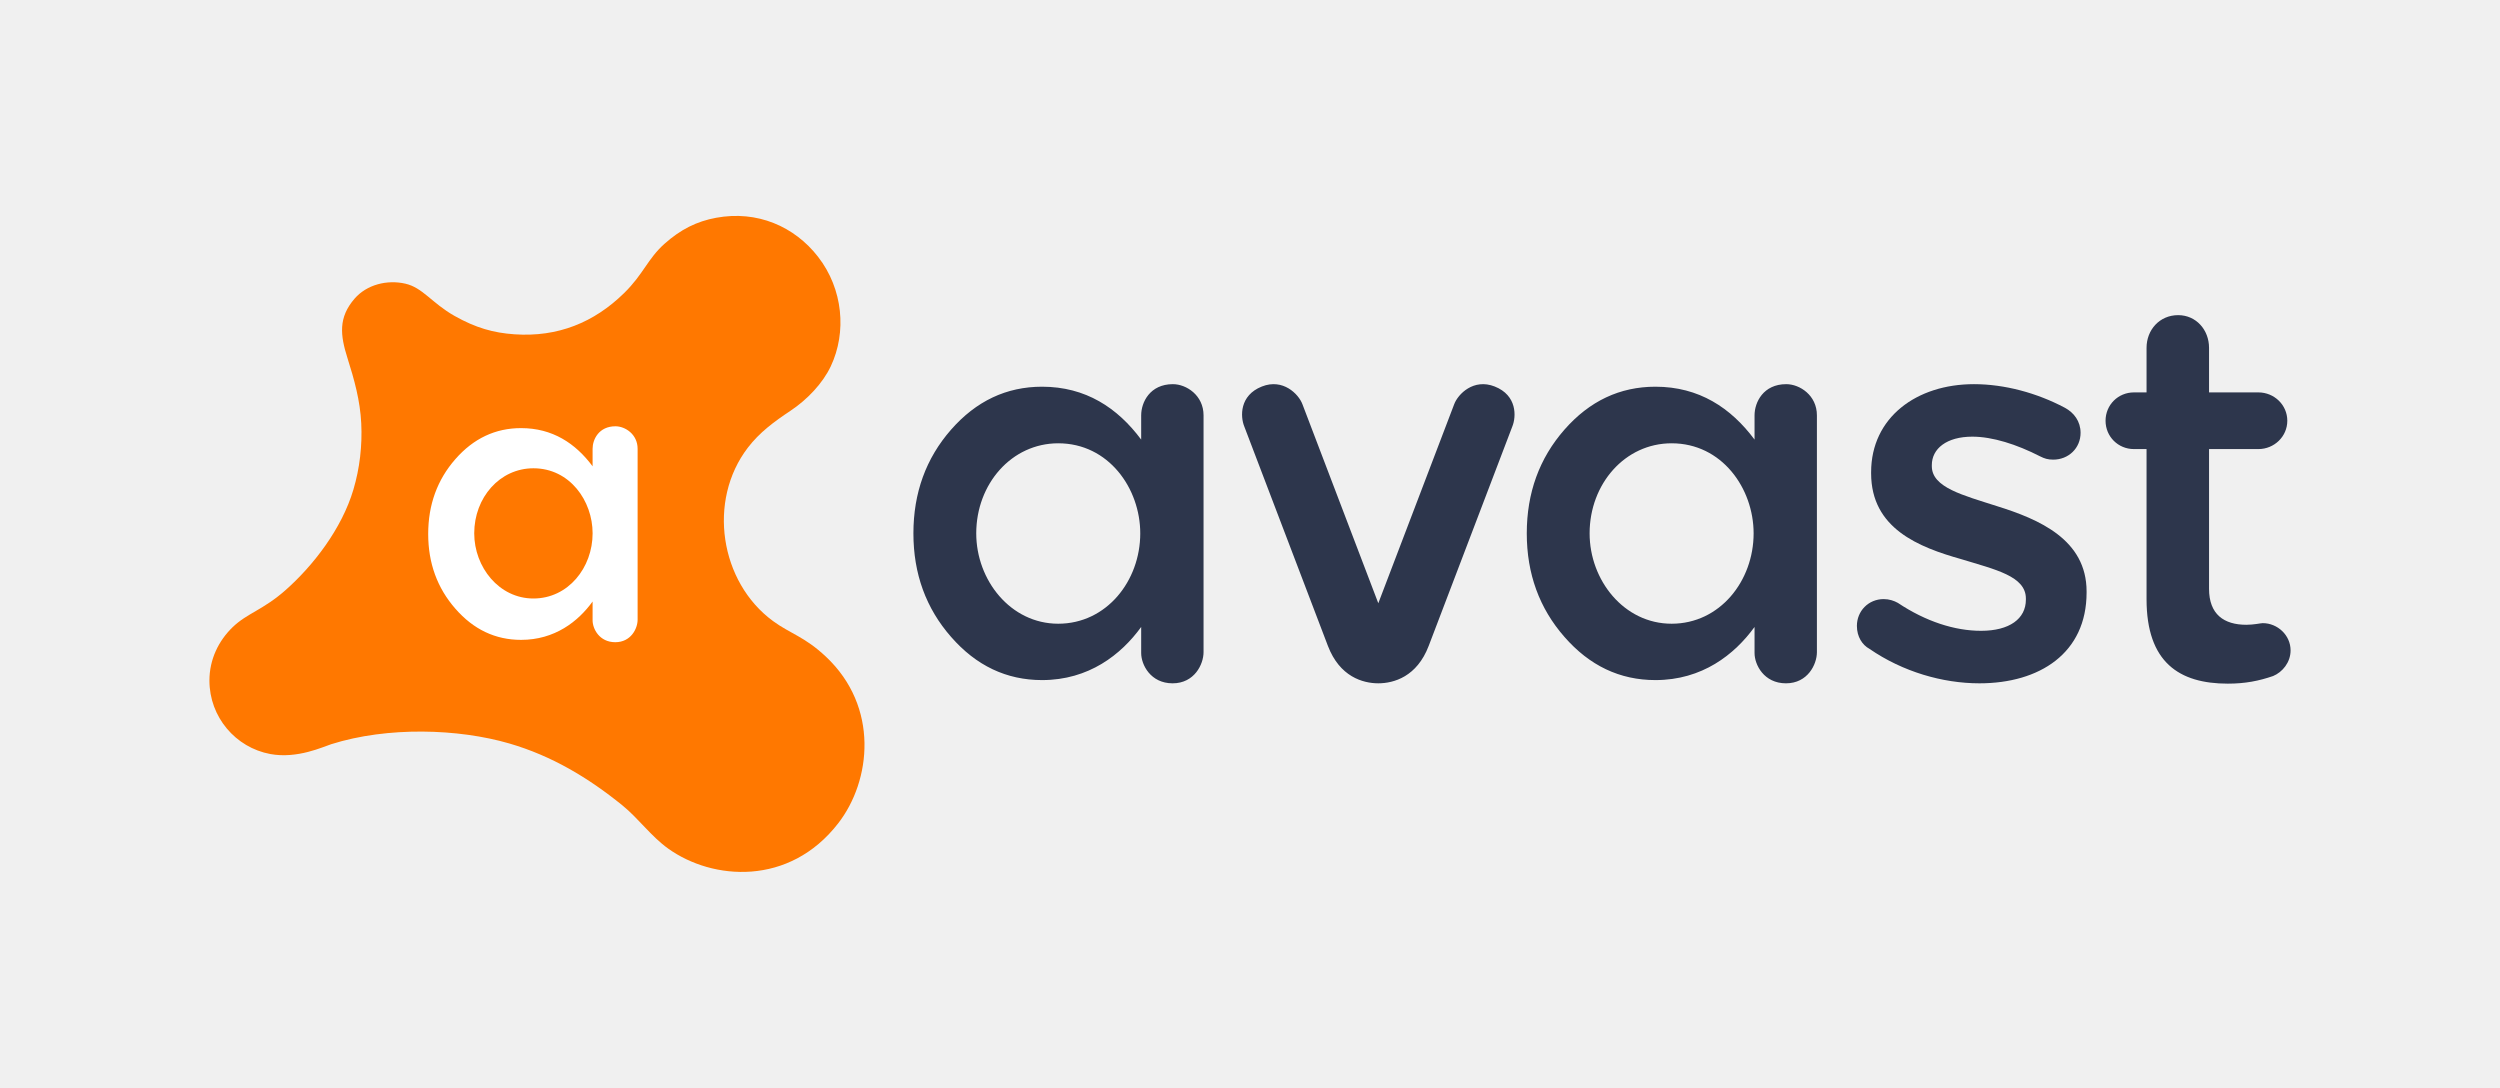
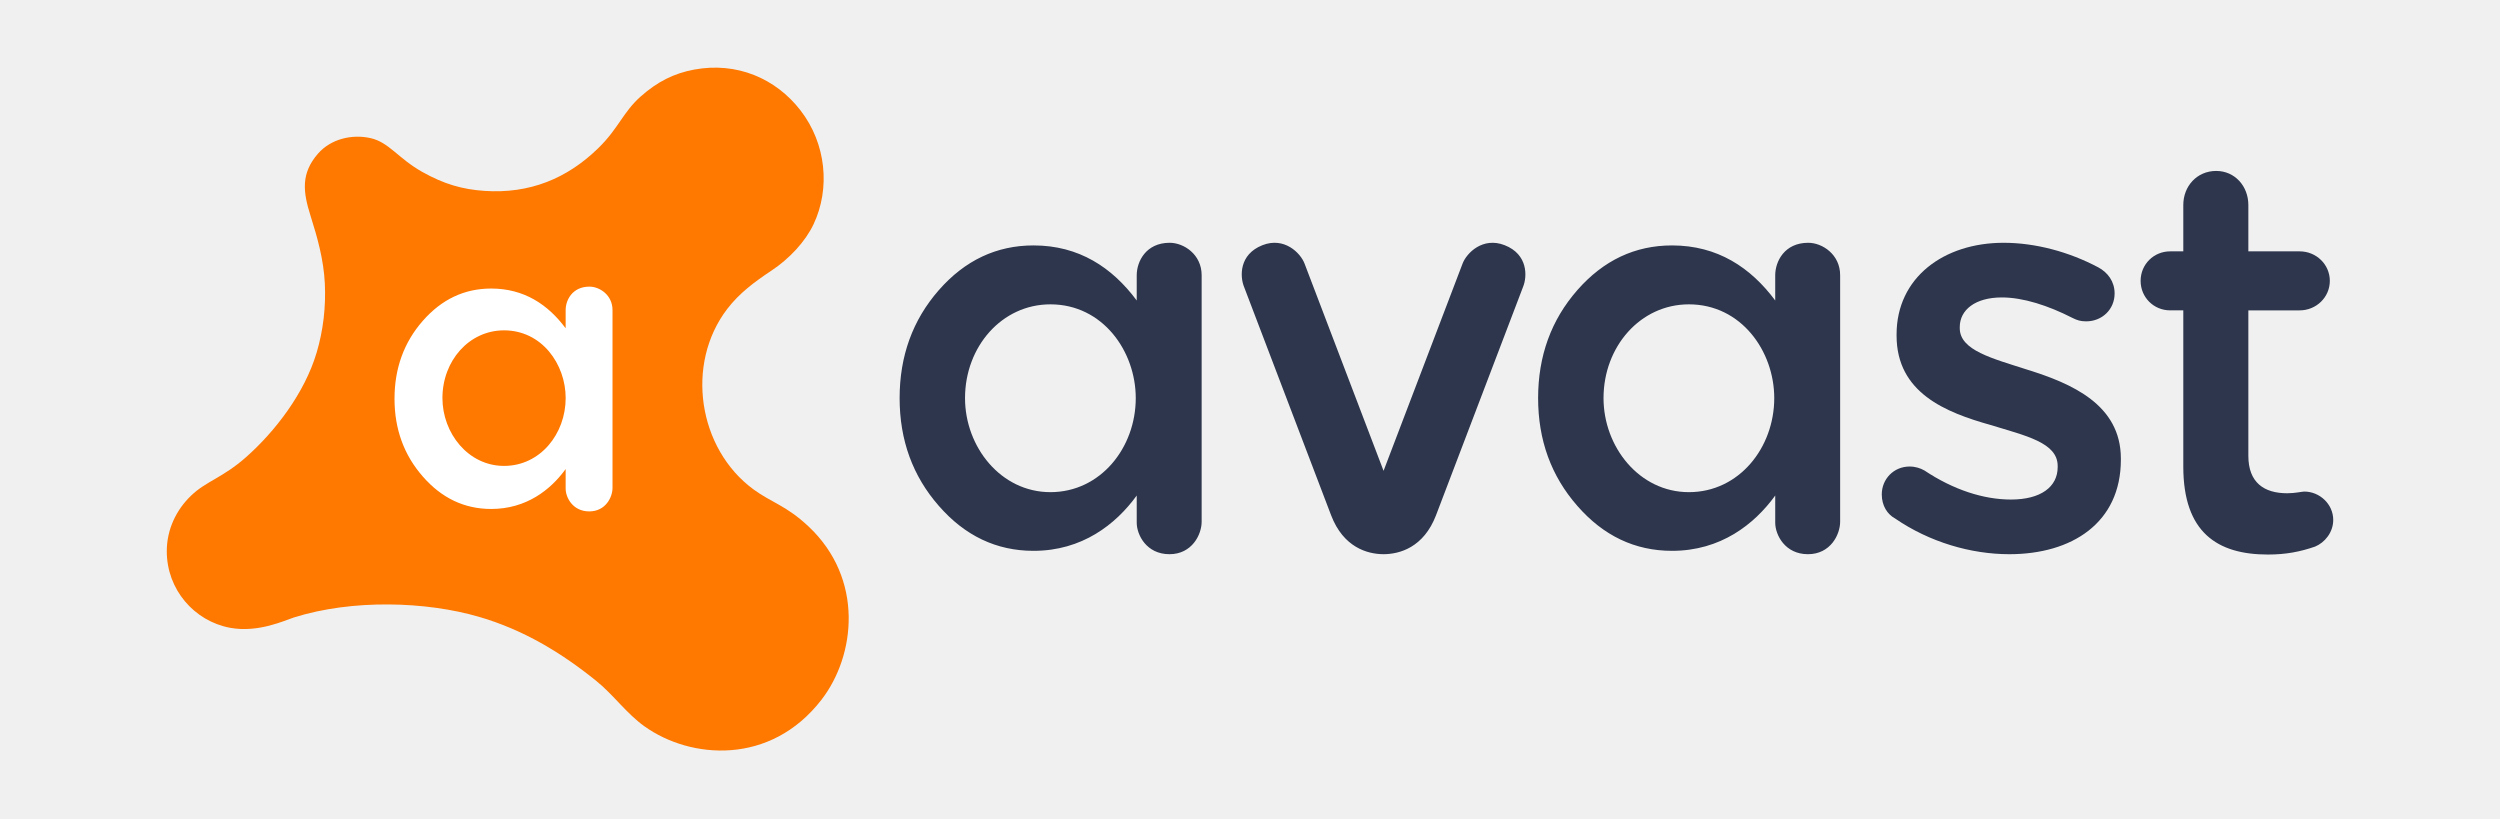
- <svg xmlns="http://www.w3.org/2000/svg" width="572.539" height="249.135" viewBox="0 0 572.539 249.135">
-   <path fill-rule="evenodd" clip-rule="evenodd" fill="#FF7800" d="M189.166 150.405c-4.9-4.613-8.15-5.256-12.123-8.166-12.161-8.905-15.094-27.568-5.759-39.735 2.669-3.479 5.989-5.932 9.725-8.415 3.882-2.58 7.422-6.323 9.256-10.212 3.684-7.81 2.809-17.685-2.907-25.056-5.439-7.013-13.992-10.671-23.336-8.95-4.407.811-8.115 2.634-11.855 5.973-3.842 3.43-4.822 6.952-9.219 11.261-6.935 6.797-15.249 10.129-25.1 9.458-4.826-.329-8.899-1.475-13.749-4.213-5.216-2.944-7.254-6.47-11.273-7.387-4.176-.953-8.818.211-11.602 3.41-3.796 4.361-3.296 8.423-1.646 13.637 1.56 4.93 2.896 9.711 3.153 14.918.252 5.12-.338 10.283-1.796 15.2-2.664 8.987-9.22 17.424-15.499 22.982-5.175 4.582-8.833 5.313-12.151 8.516-3.226 3.113-5.324 7.391-5.324 12.228 0 8.372 6.001 15.355 13.941 16.831 6.207 1.152 12.129-1.677 13.979-2.261 12.891-4.064 29.078-3.564 40.777-.153 9.673 2.821 18.041 7.818 25.847 14.144 3.755 3.043 6.603 7.133 10.552 9.949 10.152 7.246 27.684 8.652 38.895-5.799 7.59-9.785 9.414-26.674-2.786-38.16" />
-   <path fill-rule="evenodd" clip-rule="evenodd" fill="#FFF" d="M140.951 97.625c-3.782 0-5.238 2.986-5.238 5.155v4.01c-3.904-5.251-9.178-8.745-16.381-8.745-5.881 0-10.895 2.368-15.045 7.103-4.149 4.735-6.224 10.45-6.224 17.145 0 6.668 2.075 12.372 6.224 17.108 4.15 4.76 9.164 7.139 15.045 7.139 7.72 0 13.066-4.205 16.381-8.781v4.314c0 1.932 1.553 5.002 5.194 5.002 3.598 0 5.116-3.133 5.116-5.154V102.78c0-3.32-2.843-5.155-5.072-5.155m-18.79 39.441c-7.881 0-13.556-7.188-13.556-14.93 0-8.176 5.843-14.892 13.556-14.892 8.324 0 13.556 7.455 13.556 14.892 0 7.862-5.582 14.93-13.556 14.93" />
-   <path fill-rule="evenodd" clip-rule="evenodd" fill="#2D364C" d="M342.296 88.508c-4.812-1.893-8.382 1.728-9.261 4.057l-17.382 45.588-17.38-45.588c-.88-2.33-4.45-5.95-9.262-4.057-5.193 2.043-4.943 6.927-4.07 9.113 0 0 14.479 38.015 19.171 50.301 2.698 7.065 7.991 8.562 11.54 8.568 3.55-.007 8.844-1.503 11.541-8.568 4.692-12.286 19.172-50.301 19.172-50.301.874-2.186 1.124-7.07-4.069-9.113M268.605 87.979c-5.24 0-7.257 4.136-7.257 7.142v5.555c-5.409-7.275-12.716-12.115-22.695-12.115-8.148 0-15.096 3.28-20.845 9.84-5.748 6.56-8.623 14.478-8.623 23.754 0 9.24 2.875 17.142 8.623 23.701 5.749 6.597 12.697 9.894 20.845 9.894 10.695 0 18.102-5.828 22.695-12.168v5.978c0 2.676 2.152 6.931 7.196 6.931 4.986 0 7.088-4.343 7.088-7.142V95.121c0-4.6-3.939-7.142-7.027-7.142m-26.249 54.862c-10.918 0-18.781-9.959-18.781-20.686 0-11.328 8.094-20.633 18.781-20.633 11.533 0 18.781 10.33 18.781 20.633 0 10.893-7.733 20.686-18.781 20.686M409.075 87.979c-5.24 0-7.257 4.136-7.257 7.142v5.555c-5.409-7.275-12.717-12.115-22.695-12.115-8.148 0-15.096 3.28-20.845 9.84-5.748 6.56-8.623 14.478-8.623 23.754 0 9.24 2.875 17.142 8.623 23.701 5.749 6.597 12.696 9.894 20.845 9.894 10.695 0 18.102-5.828 22.695-12.168v5.978c0 2.676 2.151 6.931 7.195 6.931 4.986 0 7.088-4.343 7.088-7.142V95.121c.001-4.6-3.938-7.142-7.026-7.142m-26.249 54.862c-10.918 0-18.781-9.959-18.781-20.686 0-11.328 8.094-20.633 18.781-20.633 11.533 0 18.78 10.33 18.78 20.633 0 10.893-7.732 20.686-18.78 20.686" />
-   <path fill="#2D364C" d="M428.14 148.6c-1.628-.878-2.881-2.757-2.881-5.261 0-3.381 2.629-6.137 6.138-6.137 1.253 0 2.38.376 3.256.876 6.386 4.259 13.024 6.388 19.037 6.388 6.512 0 10.269-2.756 10.269-7.139v-.25c0-5.136-7.013-6.637-14.777-9.015-9.77-2.758-20.666-7.019-20.666-19.669v-.25c0-12.524 10.396-20.164 23.547-20.164 7.014 0 14.401 2.003 20.788 5.385 2.128 1.127 3.633 3.131 3.633 5.761 0 3.508-2.756 6.139-6.263 6.139-1.252 0-2.005-.251-3.006-.752-5.386-2.756-10.896-4.51-15.529-4.51-5.886 0-9.268 2.756-9.268 6.514v.25c0 4.885 7.139 6.638 14.904 9.143 9.642 3.007 20.539 7.641 20.539 19.542v.25c0 13.902-10.772 20.791-24.546 20.791-8.393-.002-17.536-2.631-25.175-7.892zM491.593 137.218v-34.371h-2.889c-3.625 0-6.5-2.871-6.5-6.492 0-3.62 2.875-6.49 6.5-6.49h2.889V79.663c0-4.119 2.986-7.49 7.236-7.49 4.125 0 7.076 3.371 7.076 7.49v10.202h11.299c3.625 0 6.625 2.871 6.625 6.49 0 3.621-3 6.492-6.625 6.492h-11.299v31.997c0 5.867 3.424 8.241 8.549 8.241 1.75 0 3.25-.375 3.75-.375 3.375 0 6.375 2.746 6.375 6.242 0 2.747-1.875 4.993-4 5.868-3.25 1.121-6.375 1.746-10.375 1.746-11.125 0-18.611-4.867-18.611-19.348z" />
+ <svg xmlns="http://www.w3.org/2000/svg" width="100%" height="100%" viewBox="0 0 550 180" version="1.1" xml:space="preserve" style="fill-rule:evenodd;clip-rule:evenodd;stroke-linejoin:round;stroke-miterlimit:1.414;">
+   <path d="M177.897,115.838c-4.9,-4.614 -8.15,-5.257 -12.123,-8.166c-12.161,-8.906 -15.094,-27.569 -5.76,-39.736c2.669,-3.478 5.989,-5.932 9.725,-8.415c3.882,-2.58 7.422,-6.323 9.256,-10.212c3.684,-7.81 2.809,-17.685 -2.907,-25.056c-5.439,-7.013 -13.992,-10.671 -23.335,-8.95c-4.407,0.811 -8.115,2.634 -11.855,5.973c-3.843,3.43 -4.822,6.952 -9.219,11.261c-6.935,6.797 -15.249,10.129 -25.1,9.458c-4.826,-0.329 -8.899,-1.475 -13.749,-4.213c-5.216,-2.944 -7.254,-6.47 -11.273,-7.387c-4.176,-0.953 -8.818,0.211 -11.602,3.41c-3.796,4.361 -3.296,8.423 -1.646,13.637c1.56,4.93 2.896,9.711 3.153,14.918c0.252,5.121 -0.338,10.283 -1.796,15.2c-2.664,8.987 -9.22,17.424 -15.499,22.983c-5.175,4.582 -8.833,5.313 -12.151,8.516c-3.226,3.112 -5.324,7.39 -5.324,12.228c0,8.371 6.001,15.355 13.941,16.831c6.207,1.151 12.129,-1.677 13.979,-2.261c12.891,-4.064 29.078,-3.564 40.777,-0.153c9.673,2.821 18.041,7.818 25.847,14.144c3.755,3.043 6.603,7.133 10.552,9.949c10.151,7.246 27.684,8.651 38.895,-5.799c7.59,-9.785 9.413,-26.674 -2.786,-38.16" style="fill:#ff7800;" />
+   <path d="M129.682,63.058c-3.783,0 -5.239,2.986 -5.239,5.155l0,4.01c-3.904,-5.251 -9.178,-8.745 -16.381,-8.745c-5.881,0 -10.895,2.368 -15.045,7.103c-4.149,4.735 -6.224,10.45 -6.224,17.145c0,6.668 2.075,12.372 6.224,17.108c4.15,4.759 9.164,7.139 15.045,7.139c7.72,0 13.066,-4.206 16.381,-8.781l0,4.314c0,1.931 1.553,5.002 5.194,5.002c3.599,0 5.116,-3.133 5.116,-5.154l0,-39.141c0,-3.32 -2.843,-5.155 -5.072,-5.155m-18.79,39.441c-7.881,0 -13.556,-7.188 -13.556,-14.93c0,-8.176 5.843,-14.892 13.556,-14.892c8.324,0 13.556,7.455 13.556,14.892c0,7.862 -5.582,14.93 -13.556,14.93" style="fill:#fff;" />
+   <path d="M331.027,53.941c-4.813,-1.894 -8.382,1.727 -9.262,4.056l-17.382,45.588l-17.38,-45.588c-0.88,-2.33 -4.45,-5.95 -9.262,-4.057c-5.192,2.044 -4.942,6.928 -4.07,9.113c0,0 14.479,38.015 19.171,50.301c2.698,7.065 7.991,8.563 11.541,8.569c3.55,-0.008 8.844,-1.503 11.541,-8.569c4.692,-12.286 19.172,-50.301 19.172,-50.301c0.874,-2.186 1.124,-7.07 -4.07,-9.113m-73.69,-0.529c-5.24,0 -7.257,4.136 -7.257,7.142l0,5.555c-5.409,-7.275 -12.716,-12.115 -22.695,-12.115c-8.148,0 -15.096,3.28 -20.845,9.84c-5.748,6.561 -8.623,14.478 -8.623,23.755c0,9.24 2.875,17.142 8.623,23.701c5.749,6.597 12.697,9.894 20.845,9.894c10.695,0 18.101,-5.828 22.695,-12.168l0,5.978c0,2.676 2.151,6.931 7.196,6.931c4.986,0 7.088,-4.343 7.088,-7.142l0,-54.228c0,-4.6 -3.94,-7.142 -7.027,-7.142m-26.249,54.862c-10.918,0 -18.781,-9.959 -18.781,-20.686c0,-11.328 8.094,-20.633 18.781,-20.633c11.532,0 18.78,10.33 18.78,20.633c0,10.893 -7.733,20.686 -18.781,20.686m166.719,-54.862c-5.24,0 -7.257,4.136 -7.257,7.142l0,5.555c-5.409,-7.275 -12.717,-12.115 -22.695,-12.115c-8.148,0 -15.096,3.28 -20.845,9.84c-5.748,6.56 -8.623,14.478 -8.623,23.754c0,9.24 2.875,17.142 8.623,23.701c5.75,6.597 12.697,9.894 20.846,9.894c10.695,0 18.101,-5.828 22.695,-12.168l0,5.978c0,2.676 2.151,6.931 7.195,6.931c4.986,0 7.088,-4.343 7.088,-7.142l0,-54.228c0,-4.6 -3.938,-7.142 -7.026,-7.142m-26.25,54.862c-10.918,0 -18.781,-9.959 -18.781,-20.686c0,-11.328 8.094,-20.633 18.781,-20.633c11.534,0 18.78,10.33 18.78,20.633c0,10.893 -7.732,20.686 -18.779,20.686" style="fill:#2d364c;" />
+   <path d="M416.871,114.033c-1.628,-0.878 -2.881,-2.758 -2.881,-5.261c0,-3.382 2.629,-6.138 6.137,-6.138c1.253,0.001 2.38,0.377 3.256,0.877c6.386,4.258 13.024,6.388 19.037,6.388c6.512,0 10.269,-2.756 10.269,-7.139l0,-0.251c0,-5.135 -7.013,-6.636 -14.777,-9.014c-9.77,-2.758 -20.666,-7.019 -20.666,-19.669l0,-0.25c0,-12.524 10.396,-20.164 23.547,-20.164c7.014,0 14.401,2.003 20.788,5.385c2.128,1.127 3.633,3.131 3.633,5.761c0,3.508 -2.756,6.139 -6.263,6.139c-1.252,0 -2.005,-0.251 -3.006,-0.752c-5.386,-2.756 -10.896,-4.51 -15.529,-4.51c-5.886,0 -9.268,2.756 -9.268,6.514l0,0.25c0,4.885 7.139,6.638 14.904,9.143c9.642,3.007 20.539,7.641 20.539,19.542l0,0.25c0,13.902 -10.772,20.791 -24.546,20.791c-8.392,-0.002 -17.536,-2.631 -25.175,-7.892l0,-0.001Zm63.454,-11.382l0,-34.371l-2.889,0c-3.625,0 -6.5,-2.871 -6.5,-6.492c0,-3.62 2.875,-6.49 6.5,-6.49l2.889,0l0,-10.201c0,-4.119 2.986,-7.49 7.236,-7.49c4.125,0 7.076,3.371 7.076,7.49l0,10.202l11.299,0c3.625,0 6.625,2.87 6.625,6.489c0,3.621 -3,6.493 -6.625,6.493l-11.299,0l0,31.997c0,5.867 3.424,8.24 8.549,8.24c1.75,0.001 3.25,-0.374 3.75,-0.374c3.375,-0.001 6.375,2.746 6.375,6.241c0,2.747 -1.875,4.993 -4,5.868c-3.25,1.121 -6.375,1.746 -10.375,1.746c-11.125,0.001 -18.611,-4.866 -18.611,-19.348l0,0.001Z" style="fill:#2d364c;fill-rule:nonzero;" />
</svg>
